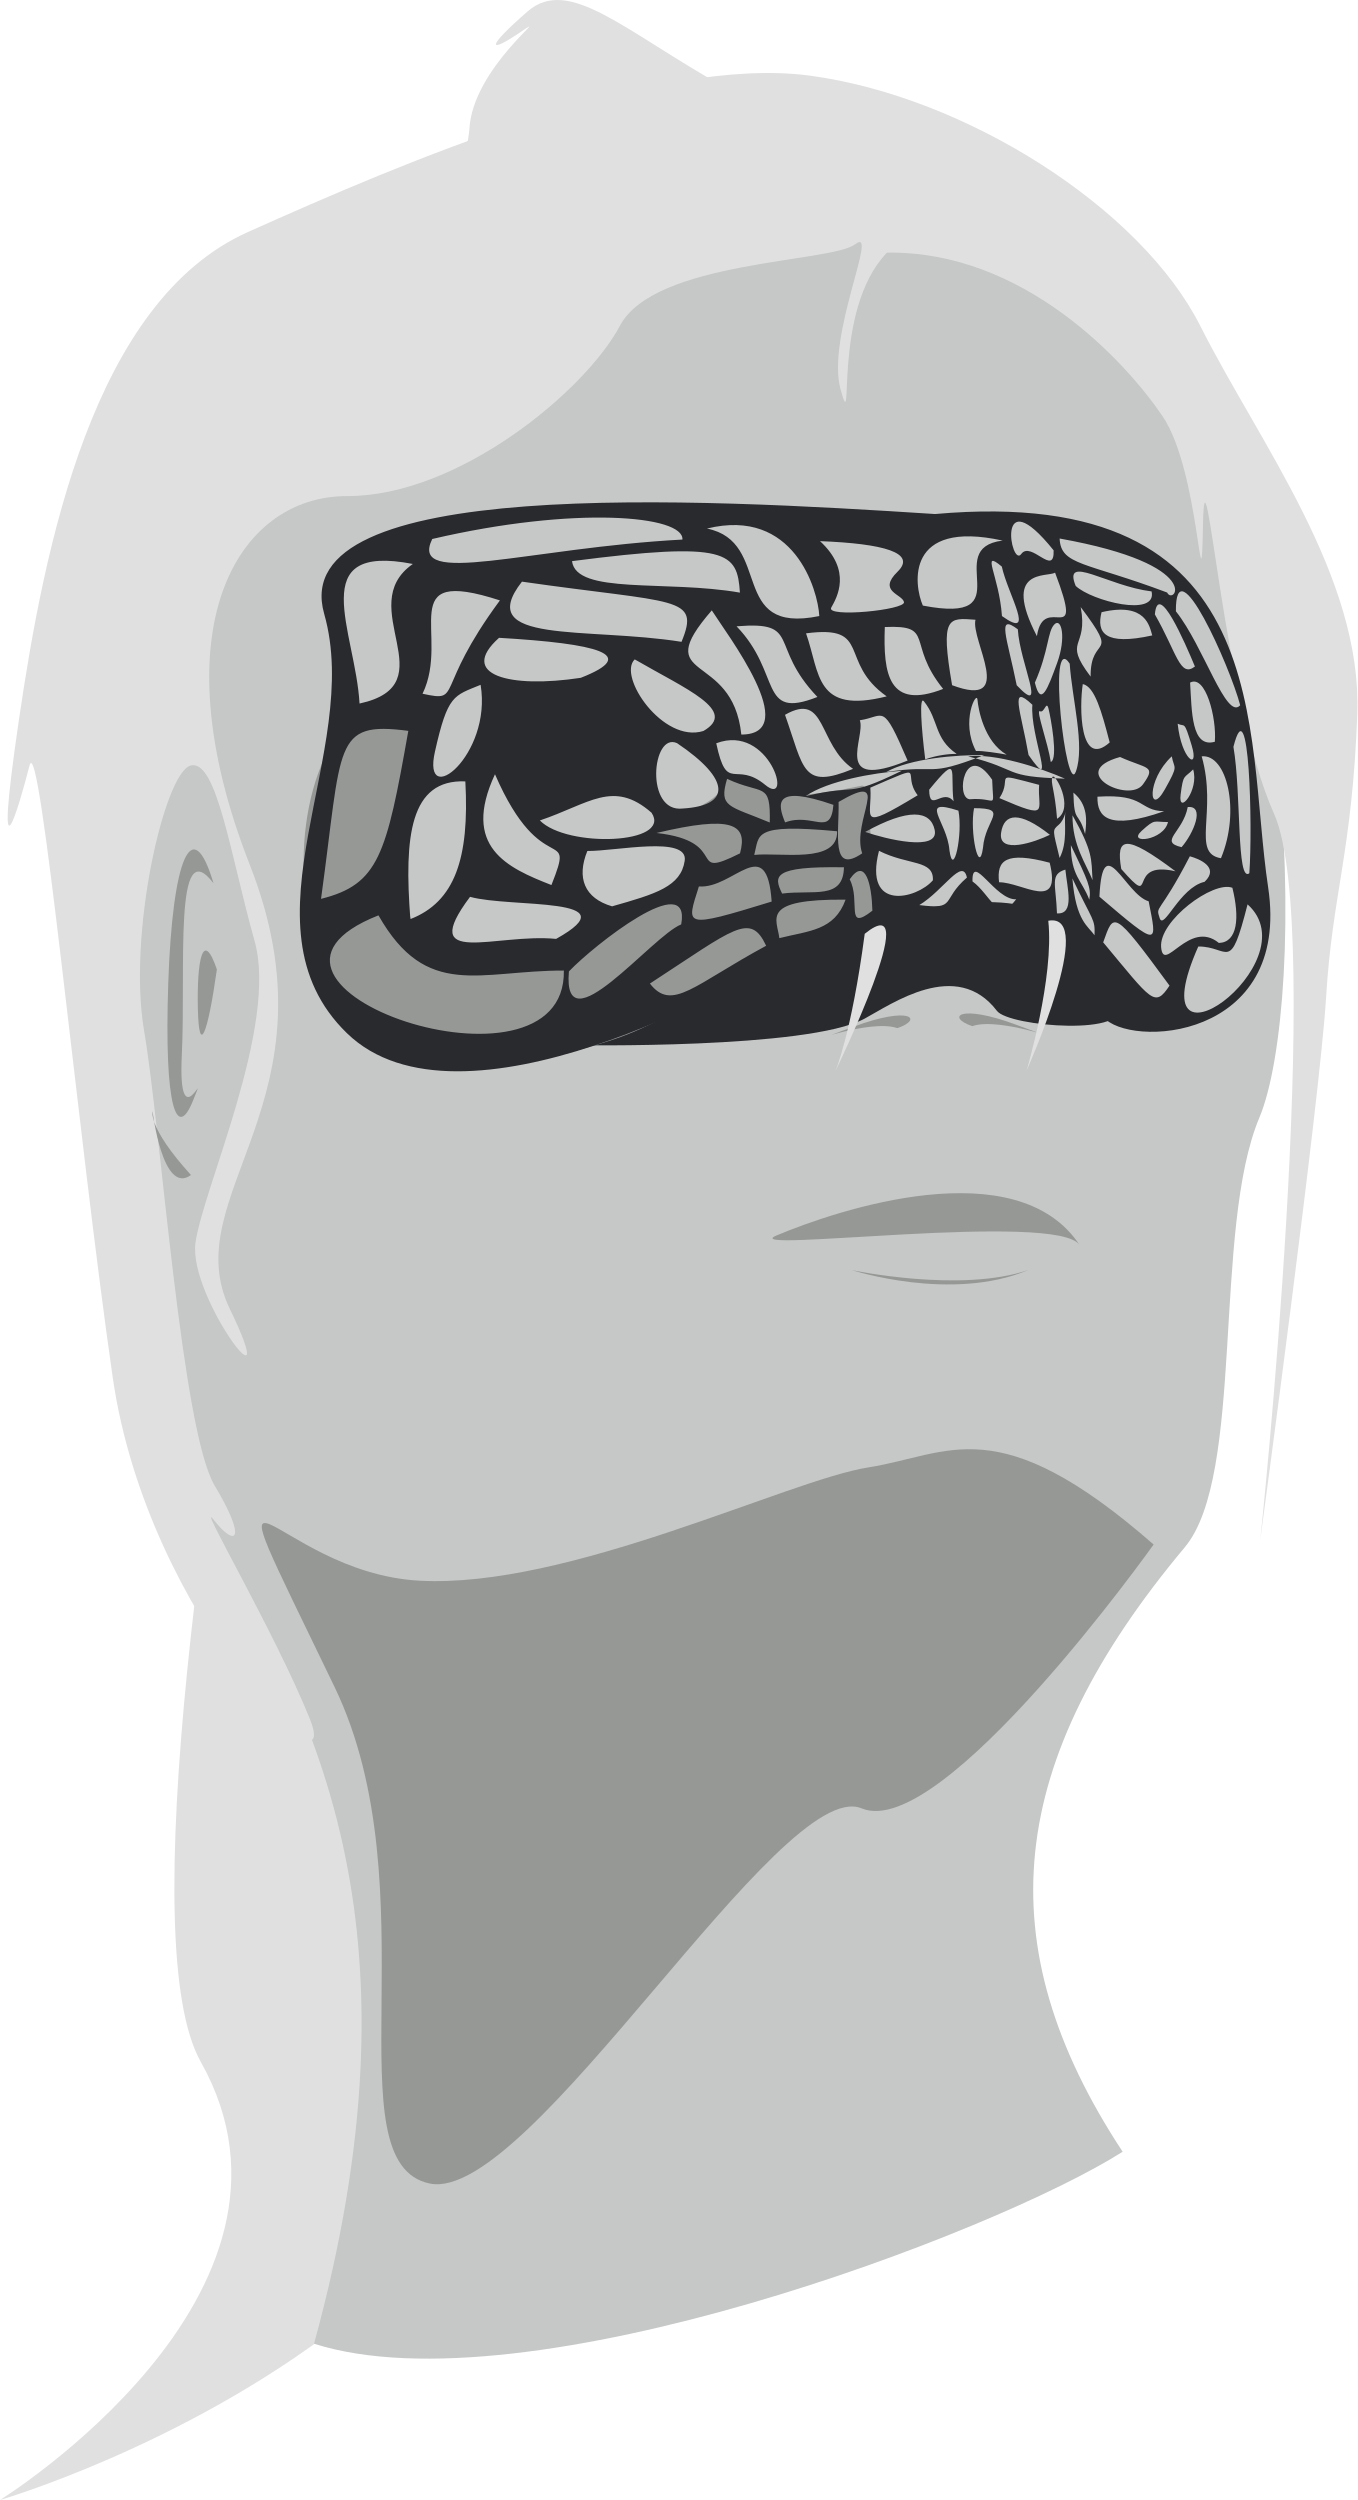
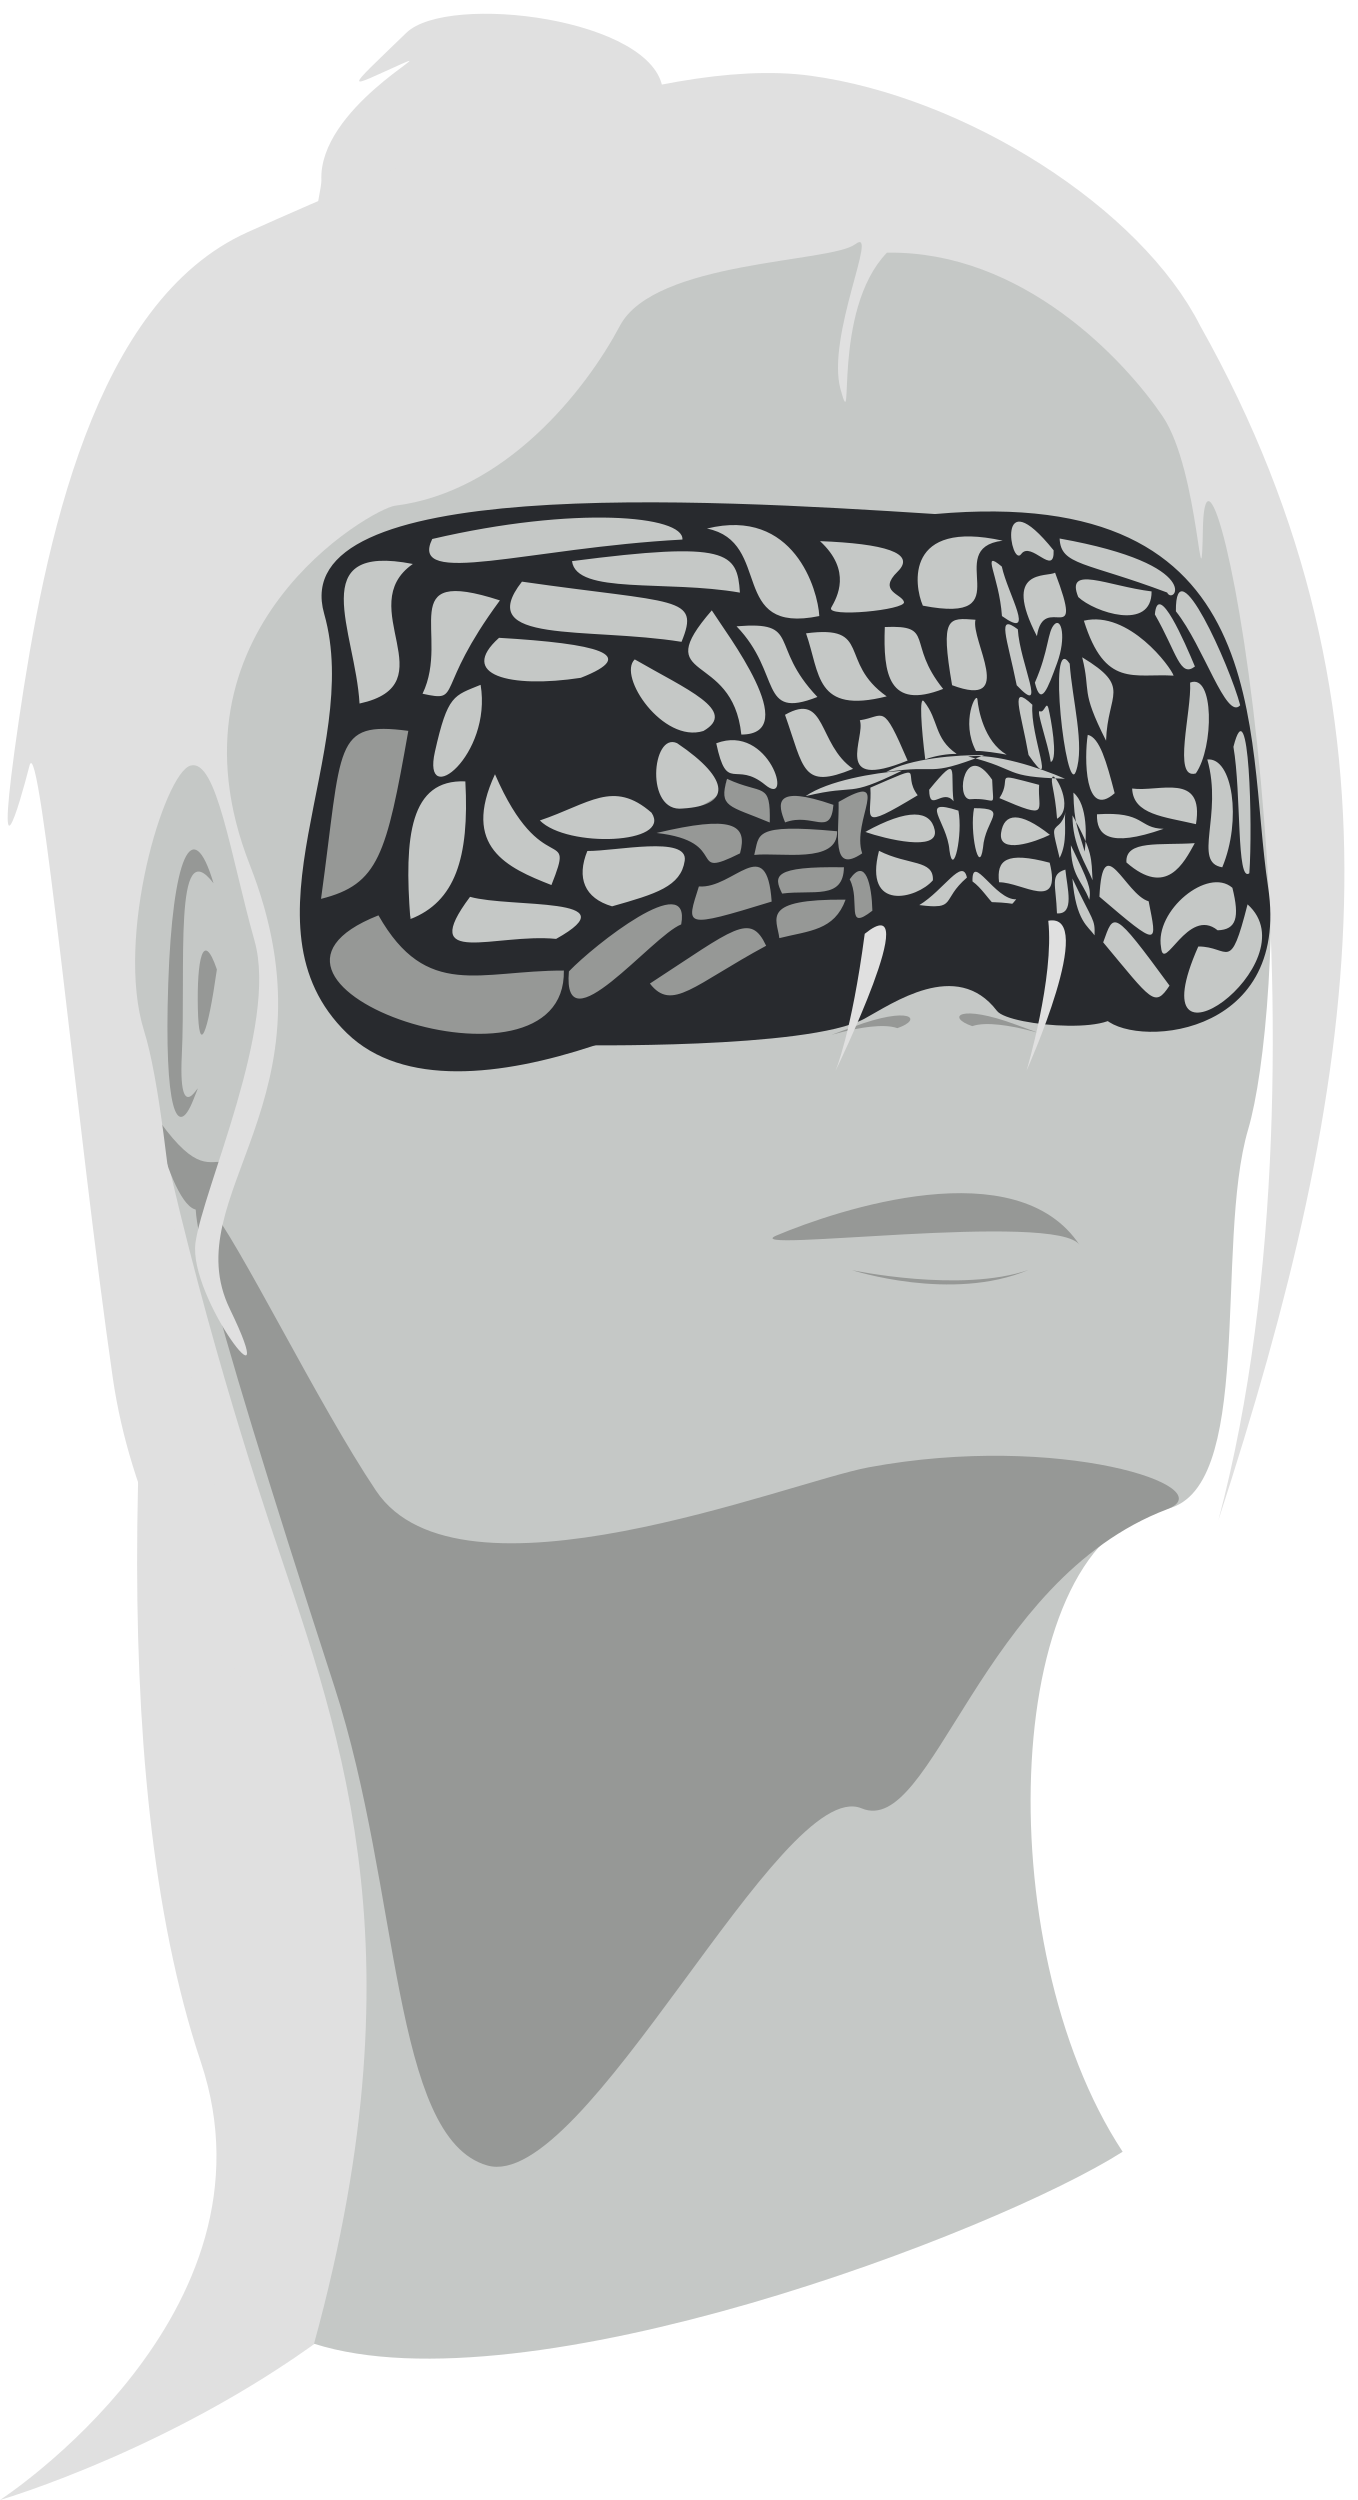
<svg xmlns="http://www.w3.org/2000/svg" width="117.624mm" height="216.618mm" viewBox="0 0 117.624 216.618" version="1.1" id="svg37323">
  <defs id="defs37317" />
  <g id="layer1" transform="translate(-40.86546,-39.71237)">
-     <path style="fill:#e0e0e0;fill-opacity:1;stroke:none;stroke-width:0.265px;stroke-linecap:butt;stroke-linejoin:miter;stroke-opacity:1" d="m 103.653,47.264 c -8.693,-4.852 -13.486,-9.679 -17.069,-6.564 -3.583,3.115 -3.538,3.784 -0.575,1.763 2.963,-2.021 -4.218,3.089 -4.475,8.469 -0.257,5.38 -34.592,147.298 -23.268,167.441 11.324,20.143 -17.402,37.957 -17.402,37.957 0,0 62.985,-18.341 46.505,-66.184 C 70.891,142.304 103.653,47.264 103.653,47.264 Z" id="path39858" />
-     <path style="fill:#c5c8c6;fill-opacity:1;stroke:none;stroke-width:0.265px;stroke-linecap:butt;stroke-linejoin:miter;stroke-opacity:1" d="m 68.076,242.79 c 9.655,-35.173 0.594,-54.343 -9.278,-70.144 C 50.003,158.569 42.966,103.129 54.046,81.101 65.126,59.073 118.366,41.954 136.335,63.633 c 17.97,21.679 17.711,63.271 13.65,72.924 -4.06,9.653 -1.234,30.973 -6.459,37.219 -15.546,18.585 -17.23,34.374 -5.387,52.378 -11.007,7.008 -51.69,22.484 -70.064,16.636 z" id="path37886" />
-     <path style="fill:#969896;fill-opacity:1;stroke:none;stroke-width:0.265px;stroke-linecap:butt;stroke-linejoin:miter;stroke-opacity:1" d="m 140.823,173.54 c -13.564,-11.86 -17.674,-7.789 -24.693,-6.686 -7.019,1.103 -26.028,10.537 -38.943,9.82 -12.916,-0.717 -19.205,-15.39 -7.341,9.193 8.486,17.584 -0.367,41.298 8.272,43.045 8.639,1.747 30.432,-35.414 37.408,-32.509 6.976,2.905 25.298,-22.863 25.298,-22.863 z" id="path37888" />
+     <path style="fill:#e0e0e0;fill-opacity:1;stroke:none;stroke-width:0.265px;stroke-linecap:butt;stroke-linejoin:miter;stroke-opacity:1" d="m 98.301,47.534 c -0.617,-6.234 -18.619,-8.473 -22.225,-4.981 -5.507,5.334 -5.276,4.865 -0.363,2.677 3.277,-1.459 -7.276,3.898 -7,10.117 0.146,3.282 -27.41,112.281 -10.447,163.026 7.326,21.916 -17.402,37.957 -17.402,37.957 0,0 62.985,-18.341 46.505,-66.184 C 70.891,142.304 98.301,47.534 98.301,47.534 Z" id="path39858" />
+     <path style="fill:#c5c8c6;fill-opacity:1;stroke:none;stroke-width:0.265px;stroke-linecap:butt;stroke-linejoin:miter;stroke-opacity:1" d="M 68.076,242.79 C 77.731,207.617 69.881,188.751 64.142,171.442 58.966,155.83 42.966,103.129 54.046,81.101 65.126,59.073 118.366,41.954 136.335,63.633 c 17.97,21.679 15.571,64.14 12.682,73.928 -2.964,10.044 0.712,31.702 -7.336,32.946 -13.898,2.148 -15.386,37.643 -3.542,55.647 -11.007,7.008 -51.69,22.484 -70.064,16.636 z" id="path37886" />
+     <path style="fill:#969896;fill-opacity:1;stroke:none;stroke-width:0.265px;stroke-linecap:butt;stroke-linejoin:miter;stroke-opacity:1" d="m 60.127,140.379 c -1.345,-0.037 -2.546,0.812 -6.043,-4.38 0.219,1.639 3.723,15.217 6.043,4.38 z" id="path37904" />
+     <path style="fill:#969896;fill-opacity:1;stroke:none;stroke-width:0.265px;stroke-linecap:butt;stroke-linejoin:miter;stroke-opacity:1" d="m 141.987,170.489 c 5.036,-1.917 -9.328,-6.708 -25.857,-3.636 -6.986,1.299 -35.467,12.772 -42.678,2.033 -10.078,-15.009 -27.519,-56.69 -3.607,16.98 5.721,17.624 4.943,39.084 13.231,41.475 8.469,2.443 25.473,-33.844 32.449,-30.939 6.137,2.556 10.267,-19.749 26.462,-25.913 z" id="path37888" />
    <path style="fill:#969896;fill-opacity:1;stroke:none;stroke-width:0.265px;stroke-linecap:butt;stroke-linejoin:miter;stroke-opacity:1" d="m 134.429,147.619 c -5.435,-8.284 -21.001,-3.079 -26.271,-0.86 -3.819,1.609 24.483,-2.139 26.271,0.86 z" id="path37894" />
    <path style="fill:#969896;fill-opacity:1;stroke:none;stroke-width:0.194px;stroke-linecap:butt;stroke-linejoin:miter;stroke-opacity:1" d="m 129.995,149.743 c -5.864,2.036 -15.302,0.024 -15.302,0.024 0,0 8.639,2.806 15.302,-0.024 z" id="path37896" />
-     <path style="fill:#e0e0e0;fill-opacity:1;stroke:none;stroke-width:0.265px;stroke-linecap:butt;stroke-linejoin:miter;stroke-opacity:1" d="m 117.717,61.605 c -4.86,5.038 -2.743,16.457 -4.017,11.86 -1.274,-4.597 3.391,-14.213 1.274,-12.595 -2.117,1.618 -17.386,1.397 -20.389,7.061 -3.002,5.663 -14.017,14.783 -23.628,14.765 -9.611,-0.018 -16.436,11.584 -8.445,31.957 7.991,20.373 -6.523,28.592 -1.728,38.485 4.795,9.892 -3.628,-1.03 -2.981,-5.737 0.648,-4.707 7.192,-18.81 5.119,-26.165 -2.073,-7.355 -3.283,-15.832 -5.551,-15.188 -2.268,0.644 -5.464,14.618 -4.017,23.003 1.447,8.385 3.24,34.587 6.112,39.386 2.873,4.799 1.793,5.351 -0.022,3.034 -1.814,-2.317 5.27,9.709 8.272,17.192 3.002,7.484 -14.039,-8.477 -17.084,-29.604 -3.045,-21.127 -6.328,-56.449 -7.214,-52.993 -0.886,3.457 -3.175,11.455 -0.929,-3.88 2.246,-15.335 6.479,-36.37 19.849,-42.365 13.369,-5.994 35.248,-15.372 48.725,-13.552 13.477,1.82 28.639,11.455 33.801,21.679 5.162,10.223 14.06,21.716 13.607,33.686 -0.454,11.97 -2.16,15.519 -2.7,24.455 -0.54,8.936 -5.702,46.998 -5.702,46.998 0,0 5.616,-52.992 1.188,-62.867 -4.428,-9.874 -5.983,-33.851 -6.155,-25.044 -0.173,8.808 -0.259,-4.615 -3.499,-9.396 -3.24,-4.781 -12.073,-14.361 -23.888,-14.177 z" id="path37898" />
+     <path style="fill:#e0e0e0;fill-opacity:1;stroke:none;stroke-width:0.265px;stroke-linecap:butt;stroke-linejoin:miter;stroke-opacity:1" d="m 117.717,61.605 c -4.86,5.038 -2.743,16.457 -4.017,11.86 -1.274,-4.597 3.391,-14.213 1.274,-12.595 -2.117,1.618 -17.386,1.397 -20.389,7.061 -3.002,5.663 -9.964,14.412 -19.501,15.602 -1.916,0.239 -20.564,10.747 -12.572,31.121 7.991,20.373 -6.523,28.592 -1.728,38.485 4.795,9.892 -3.628,-1.03 -2.981,-5.737 0.648,-4.707 7.192,-18.81 5.119,-26.165 -2.073,-7.355 -3.283,-15.832 -5.551,-15.188 -2.268,0.644 -6.566,14.885 -4.017,23.003 2.556,8.14 3.599,34.507 6.112,39.386 2.562,4.972 1.793,5.351 -0.022,3.034 -1.814,-2.317 5.27,9.709 8.272,17.192 3.002,7.484 -14.039,-8.477 -17.084,-29.604 -3.045,-21.127 -6.328,-56.449 -7.214,-52.993 -0.886,3.457 -3.175,11.455 -0.929,-3.88 2.246,-15.335 6.479,-36.37 19.849,-42.365 13.369,-5.994 35.248,-15.372 48.725,-13.552 13.477,1.82 28.639,11.455 33.801,21.679 18.854,33.512 13.837,65.804 1.569,103.492 11.104,-41.718 -0.817,-99.97 -1.331,-86.263 -0.173,8.808 -0.259,-4.615 -3.499,-9.396 -3.24,-4.781 -12.073,-14.361 -23.888,-14.177 z" id="path37898" />
    <path style="fill:#969896;fill-opacity:1;stroke:none;stroke-width:0.265px;stroke-linecap:butt;stroke-linejoin:miter;stroke-opacity:1" d="m 59.368,116.248 c -1.848,-6.202 -3.558,-2.223 -3.925,8.698 -0.367,10.922 0.764,13.587 2.153,10.115 1.39,-3.472 -1.344,3.589 -0.977,-3.927 0.367,-7.515 -0.733,-19.464 2.749,-14.887 z" id="path37900" />
    <path style="fill:#969896;fill-opacity:1;stroke:none;stroke-width:0.265px;stroke-linecap:butt;stroke-linejoin:miter;stroke-opacity:1" d="m 59.658,123.711 c -1.222,-3.576 -1.741,-0.767 -1.649,3.393 0.092,4.161 0.84,2.314 1.649,-3.393 z" id="path37902" />
-     <path style="fill:#969896;fill-opacity:1;stroke:none;stroke-width:0.265px;stroke-linecap:butt;stroke-linejoin:miter;stroke-opacity:1" d="m 57.413,141.524 c -3.772,-4.148 -3.329,-5.526 -3.329,-5.526 0,0 0.871,7.333 3.329,5.526 z" id="path37904" />
    <path style="fill:#282a2e;fill-opacity:1;stroke:none;stroke-width:0.265px;stroke-linecap:butt;stroke-linejoin:miter;stroke-opacity:1" d="m 90.599,130.275 c 10.595,-4.065 19.796,-11.324 25.541,-11.37 5.745,-0.046 12.887,-3.152 17.66,1.684 4.773,4.836 2.45,3.426 3.88,6.165 1.446,2.77 -9.371,1.939 -10.43,0.55 -3.5,-4.593 -9.122,-0.592 -11.483,0.678 -4.927,2.652 -25.168,2.292 -25.168,2.292 z" id="path38342" />
-     <path style="fill:#969896;fill-opacity:1;stroke:none;stroke-width:0.265px;stroke-linecap:butt;stroke-linejoin:miter;stroke-opacity:1" d="m 117.315,119.054 c -1.444,-5.296 -0.788,-11.481 -1.799,-11.262 -4.603,0.997 -6.631,0.897 -7.62,0.47 -7.594,-3.281 -0.571,-0.284 -8.603,2.175 -6.383,1.955 4.811,2.006 0.596,5.546 -2.803,2.354 -7.842,5.336 -8.989,5.629 -26.87,6.857 -7.777,-19.342 -16.726,-20.429 -9.6,-1.167 -14.32,39.992 19.903,28.58 6.722,-2.241 12.821,-8.244 23.237,-10.709 z" id="path39856" />
+     <path style="fill:#969896;fill-opacity:1;stroke:none;stroke-width:0.265px;stroke-linecap:butt;stroke-linejoin:miter;stroke-opacity:1" d="m 117.315,119.054 c -2.488,-4.994 -0.748,-10.774 -1.279,-10.776 -3.195,-0.01 -5.196,0.963 -8.14,-0.017 -7.674,-2.555 -0.406,-0.423 -8.603,2.175 -6.364,2.017 4.811,2.006 0.596,5.546 -2.803,2.354 -7.842,5.336 -8.989,5.629 -26.87,6.857 -7.742,-19.677 -16.726,-20.429 -7.444,-0.624 -14.83,40.962 19.865,27.957 6.635,-2.487 12.858,-7.621 23.275,-10.086 z" id="path39856" />
    <g id="g1635" transform="matrix(5.952382,-2.926357,-0.9409283,-7.798899,-236.8646,1179.591)" style="display:inline">
      <g id="g38340" transform="translate(0.00877887,-0.05693147)" style="fill:#b4b7b4;fill-opacity:1;fill-rule:evenodd">
-         <path id="path38214-9" style="display:inline;fill:#282a2e;fill-opacity:1;fill-rule:evenodd;stroke:none;stroke-width:0.205px;stroke-linecap:butt;stroke-linejoin:miter;stroke-opacity:1" d="m 80.138,106.129 c 0.044,-0.497 0.08,-0.557 -0.669,0.302 0.159,0.706 0.358,-0.111 0.669,-0.302 z m 1.173,-0.29 c 0.052,-0.351 -0.018,-0.599 -0.277,-0.509 -0.368,0.408 -0.811,-0.043 -0.801,0.251 0.009,0.291 0.828,0.434 1.078,0.258 z m -1.026,-0.702 c -0.655,1.11 -0.643,1.052 -0.84,0.796 0.574,-0.866 0.597,-0.955 0.84,-0.796 z m 0.272,1.168 c -0.637,0.665 -0.764,0.665 -0.742,0.304 0.439,-0.635 0.061,0.084 0.742,-0.304 z m -1.181,0.858 c -0.053,0.287 -0.136,0.155 -0.092,0.494 0.182,-0.202 0.138,-0.367 0.092,-0.494 z m 0.026,-0.523 c -0.06,0.202 -0.221,0.469 -0.168,0.784 0.222,-0.492 0.186,-0.551 0.168,-0.784 z m -0.064,-0.588 c -0.069,0.124 -0.234,0.243 -0.21,0.71 0.212,-0.565 0.246,-0.537 0.21,-0.71 z m -0.013,0.4 c -0.07,0.245 -0.213,0.342 -0.163,0.667 0.179,-0.468 0.211,-0.553 0.163,-0.667 z m -0.595,4.213 c -0.87,0.242 0.151,-0.996 -1.205,-0.27 -0.09,0.266 -0.099,0.997 1.205,0.27 z m -0.833,-2.085 c 0.717,-0.42 0.418,-0.383 1.294,-0.733 -0.331,0.248 -0.919,0.629 -1.294,0.733 z m -1.15,0.258 c 0.768,-0.197 0.514,-0.261 1.374,-0.328 -0.381,0.148 -1.029,0.348 -1.374,0.328 z m -1.149,0.163 c 0.763,-0.143 0.525,-0.228 1.363,-0.23 -0.384,0.122 -1.031,0.277 -1.363,0.23 z m -0.325,-0.17 c 0.399,-0.035 0.601,-0.396 0.693,-0.065 -0.802,0.535 -0.764,0.293 -0.693,0.065 z m -0.478,-0.182 c 0.362,-0.104 1.135,-0.53 1.178,-0.179 -1.158,0.523 -1.07,0.365 -1.178,0.179 z m 0.207,-1.002 c 0.425,-0.076 0.768,-0.205 0.974,0.062 -1.176,0.45 -0.974,0.153 -0.974,-0.062 z m 0.112,0.453 c 0.43,-0.117 0.831,-0.386 0.893,-0.043 -0.984,0.382 -0.981,0.271 -0.893,0.043 z m 6.378,-2.513 c -0.361,-0.644 -0.318,-0.347 -0.747,-0.188 -1.117,-1.183 1.544,-0.758 0.747,0.188 z m -2.095,4.471 c 0.285,-0.995 -0.186,-0.131 -0.355,-0.572 -0.374,0.9 0.236,0.564 0.355,0.572 z m -0.506,-2.722 c -0.376,0.406 -0.594,0.465 -0.667,0.273 -0.083,-0.217 0.46,-0.274 0.667,-0.273 z m -1.217,0.725 c 0.025,-0.268 -0.183,-0.694 -0.189,-0.37 0.018,0.317 -0.352,0.719 0.189,0.37 z m 0.515,0.15 c -0.038,-0.339 0.049,-0.21 -0.341,-0.089 -0.202,0.09 0.035,0.646 0.341,0.089 z m 0.243,0.187 c -0.051,0.027 -0.132,0.069 -0.213,0.108 -0.08,0.039 -0.16,0.075 -0.205,0.09 -0.166,0.388 0.112,0.635 0.106,0.53 -0.005,-0.097 0.018,-0.472 0.311,-0.728 z m -0.207,1.577 c -0.103,-0.187 0.418,-1.153 -0.43,-0.566 -0.049,0.789 0.06,0.727 0.43,0.566 z m -0.918,-1.544 c -0.037,-0.25 0.19,-0.049 0.316,-0.247 -0.002,0.327 0.172,0.484 -0.316,0.247 z m -0.004,0.339 c 0.153,-0.015 0.322,-0.059 0.441,-0.105 -0.289,0.285 -0.185,0.443 -0.363,0.721 -0.056,0.087 -0.08,-0.263 -0.078,-0.616 z m -0.336,1.596 c -0.103,-0.488 -0.083,-0.892 0.699,-0.95 -0.434,0.674 0.005,0.711 -0.699,0.95 z m -0.748,1.235 c 0.873,-0.355 1.311,-0.622 1.016,-0.72 -0.313,-0.103 0.026,-0.258 0.037,-0.352 0.012,-0.093 -1.105,0.239 -1.009,0.317 0.095,0.077 0.35,0.277 -0.044,0.755 z m 3.195,-1.301 c -0.032,-0.291 -0.294,0.221 -0.452,0.128 -0.165,-0.097 -0.234,0.941 0.452,-0.128 z m -0.739,0.097 c 0.037,-0.323 0.358,-0.96 -0.08,-0.52 0.028,0.44 -0.187,0.82 0.08,0.52 z m 0.116,-0.741 c -0.029,-0.366 0.266,-1.087 -0.108,-0.581 -0.054,0.558 -0.161,0.863 0.108,0.581 z m 0.075,-0.866 c -0.087,-0.309 0.196,-1.099 -0.136,-0.507 -0.033,0.506 -0.15,0.86 0.136,0.507 z m -0.545,-1.957 c -0.29,0.098 -0.531,0.728 -0.571,0.413 0.226,-0.229 0.275,-0.576 0.571,-0.413 z m 2.583,2.439 c 0.066,-0.18 0.603,0.079 -1.388,1.121 -0.029,-0.29 0.318,-0.378 1.388,-1.121 z m -0.212,0.092 c 0.037,-0.306 -0.839,0.208 -1.034,0.449 -0.127,0.411 0.441,-0.168 1.034,-0.449 z m -1.85,-2.32 c -0.584,0.348 -0.728,0.301 -0.728,0.056 0.321,-0.12 0.814,-0.642 0.728,-0.056 z m 0.605,1.985 c -0.026,-0.383 0.075,-0.943 -0.094,-1.164 -0.176,-0.229 -0.162,1.644 0.094,1.164 z m 1.331,-2.64 c 0.119,-0.071 0.397,-0.27 0.161,-0.344 -0.354,0.069 -0.643,-0.306 -0.678,-0.148 -0.036,0.16 -0.008,0.023 0.518,0.492 z m 0.329,0.987 c 0.125,-0.666 -0.308,-0.962 0.096,-1.168 0.349,0.394 0.255,1.065 -0.096,1.168 z m 0.452,-0.064 c 0.033,-0.535 -0.186,-1.446 0.009,-1.408 0.124,0.471 0.313,1.983 -0.009,1.408 z m -0.728,-0.396 c -0.106,-0.241 -0.463,-0.211 -0.151,-0.389 0.189,0.083 0.396,0.317 0.151,0.389 z m 0.162,2.114 c 0.325,-0.511 0.51,-1.41 0.728,-1.317 -0.077,0.465 -0.625,2.029 -0.728,1.317 z m 0.077,-0.821 c -0.023,-0.308 -0.094,-0.696 0.242,-0.748 0.066,0.24 -0.016,0.756 -0.242,0.748 z m -0.371,0.897 c 0.239,-0.518 0.239,-0.797 0.464,-0.753 -0.097,0.301 -0.365,1.099 -0.464,0.753 z m -1.007,0.459 c 0.465,-0.768 0.086,-0.326 0.021,-0.78 -0.332,0.546 0.018,0.295 -0.021,0.78 z m 0.936,-0.666 c -0.022,0.102 -0.024,0.384 -0.658,0.505 -0.105,-0.188 -0.016,-0.369 0.658,-0.505 z m -0.128,-1.905 c -0.353,0.138 -0.219,0.279 -0.892,0.496 -0.042,-0.211 0.093,-0.414 0.892,-0.496 z m -0.516,0.796 c 0.354,-0.269 0.49,-0.276 0.27,-0.405 -0.224,-0.133 -1.042,0.527 -0.27,0.405 z m 0.847,0.052 c 0.096,-0.077 0.092,0.014 0.157,-0.302 0.064,-0.311 -0.166,-0.095 -0.157,0.302 z M 80.535,106.861 c -0.197,0.071 -0.164,0.105 -0.379,0.042 -0.226,-0.066 0.293,-0.217 0.379,-0.042 z m 0.433,0.422 c -0.14,-0.05 -0.142,0.008 -0.214,-0.2 -0.073,-0.212 0.266,-0.048 0.214,0.2 z m -1.375,1.464 c 0.16,-0.089 0.213,-0.381 0.273,-0.751 -0.46,-0.126 -0.359,0.533 -0.273,0.751 z m 1.103,-1.217 c 0.01,-0.153 0.09,-0.117 -0.154,-0.314 -0.26,-0.209 -0.241,0.195 0.154,0.314 z m -4.822,3.176 c 0.128,-0.493 -0.015,-0.896 1.004,-1.077 -0.617,0.617 -0.073,0.825 -1.004,1.077 z m 0.595,-1.189 c 0.058,-0.21 -0.513,-0.6 0.59,-0.669 -0.253,0.756 -0.237,0.578 -0.59,0.669 z m 0.033,-0.761 c -0.019,-0.324 -0.269,-0.396 0.638,-0.324 -0.2,0.327 0.228,0.286 -0.638,0.324 z m -1.816,3.56 c 0.89,-0.482 0.109,-1.223 1.399,-1.497 0.025,0.28 -0.167,1.273 -1.399,1.497 z m 0.245,-1.178 c 0.549,-0.731 0.141,-1.097 0.994,-1.158 -0.594,0.799 -0.083,0.876 -0.994,1.158 z m 0.519,-1.178 c 0.174,-0.669 0.108,-0.875 0.846,-0.918 -0.45,0.441 -0.232,0.952 -0.846,0.918 z m 0.592,-1.19 c -0.044,-0.339 -0.232,-0.724 0.239,-0.661 -0.1,0.402 0.575,0.714 -0.239,0.661 z m 0.938,-1.498 c 0.359,0.029 0.673,0.281 0.7,0.043 -0.4,-0.103 -0.185,-0.29 -0.7,-0.043 z m -0.622,1.046 c 0.631,0.028 0.933,-0.107 0.958,-0.337 0.029,-0.259 -0.692,0.159 -0.958,0.337 z m -0.292,-0.417 c 0.12,-0.285 -0.158,-0.53 0.26,-0.446 0.034,0.274 -0.005,0.604 -0.26,0.446 z m -5.172,5.722 c -0.412,-0.391 1.302,-0.587 3.437,-1.296 0.063,0.244 -1.419,0.909 -3.437,1.296 z m 1.884,-0.953 c 0.001,-0.376 1.264,-0.681 2.255,-1.196 0.03,0.438 -0.072,0.602 -2.255,1.196 z m 3.738,-4.621 c 0.38,-0.308 0.74,-0.373 0.692,-0.587 -0.25,-0.113 -1.011,0.024 -0.692,0.587 z m -2.058,1.967 c 0.064,-0.59 0.23,-0.272 0.604,-0.689 0.353,-0.394 0.163,0.626 -0.604,0.689 z m 0.09,-0.429 c -0.166,-0.259 -0.02,-0.287 0.514,-0.678 0.081,0.432 -0.048,0.317 -0.514,0.678 z m -0.566,-0.983 c -0.237,-0.354 -0.306,-0.36 0.975,-0.534 0.05,0.761 -0.504,0.327 -0.975,0.534 z m -1.474,0.947 c -0.195,-0.225 -0.119,-0.48 0.248,-0.708 0.624,-0.096 0.979,-0.147 1.074,0.104 0.094,0.248 -0.934,0.455 -1.322,0.604 z m 0.64,-1.713 c 1.251,0.141 1.498,0.236 1.66,-0.203 -1.058,-0.036 -1.404,-0.21 -1.66,0.203 z m 0.528,0.459 c -0.419,0.03 -1.844,-0.697 -1.621,0.086 0.388,0.146 1.857,0.451 1.621,-0.086 z m -4.145,1.656 c 0.522,-1.14 1.298,-1.098 2.456,-1.535 -0.194,-1.477 -5.01,1.714 -2.456,1.535 z m 0.716,1.781 c -0.509,-1.194 -0.662,-1.457 -1.478,-1.312 0.552,1.516 0.454,1.806 1.478,1.312 z m 0.573,-2.059 c 0.54,-0.329 2.238,-0.832 1.113,-0.885 -0.82,0.374 -1.966,0.411 -1.113,0.885 z m -0.234,3.786 c -0.903,-0.131 0.29,-1.445 -0.964,-1.189 0.064,0.781 -0.498,1.974 0.964,1.189 z m 0.361,-2.551 c -0.07,-0.831 -0.345,-1.209 -0.984,-1.161 0.05,0.902 0.228,1.47 0.984,1.161 z m 0.775,1.72 c -1.07,-0.606 -0.674,-0.882 -1.218,-0.58 0.487,0.467 -0.201,1.5 1.218,0.58 z m 2.895,-1.197 c -0.996,-0.442 0.22,-0.517 0.2,-1.455 0.858,-0.32 -0.04,1.14 -0.2,1.455 z m -2.561,1.28 c -0.783,-0.408 0.819,-0.808 2.093,-1.454 0.339,0.387 -0.004,0.423 -2.093,1.454 z m 1.433,-3.33 c 1.066,-0.201 1.273,-0.376 1.113,-0.644 -0.799,-0.005 -0.091,0.166 -1.113,0.644 z m 0.431,0.836 c -0.327,0.252 -0.562,-0.567 -0.029,-0.715 0.663,-0.217 0.716,0.05 0.029,0.715 z m -2.603,1.625 c -0.388,0.022 -0.467,0.069 -0.739,-0.466 -0.281,-0.552 0.782,-0.335 0.739,0.466 z m 0.589,-1.728 c 0.706,-0.08 1.077,0.054 1.548,-0.495 0.234,-0.439 -1.22,0.064 -1.548,0.495 z m -0.54,0.716 c 0.469,-1.386 1.035,-0.927 0.592,-1.453 -0.579,0.409 -1.177,0.865 -0.592,1.453 z m 2.111,0.484 c -0.269,-0.083 0.248,-1.029 0.825,-1.105 0.516,0.031 -0.17,0.529 -0.825,1.105 z m -1.829,0.926 c -0.633,-0.176 0.065,-0.589 1.057,-0.841 0.86,-0.063 0.288,0.272 -1.057,0.841 z m 6.245,-4.236 c -0.102,-0.22 -0.045,-0.746 0.057,-0.462 0.079,0.294 0.437,0.276 -0.057,0.462 z m 1.123,-0.539 c 0.018,0.311 -0.034,0.419 0.006,0.461 0.04,0.042 0.257,-0.44 -0.006,-0.461 z m 0.008,0.628 c -0.007,0.21 -0.123,0.635 -0.065,0.588 0.058,-0.047 0.106,0.086 0.122,-0.016 0.016,-0.102 0.053,-0.584 -0.057,-0.572 z m -0.088,0.913 c 0.249,0.266 0.256,0.471 0.365,0.511 0.109,0.041 0.145,-0.199 -0.026,-0.419 -0.172,-0.221 -0.296,-0.383 -0.338,-0.092 z m 0.05,-1.965 c -0.046,0.331 -0.06,0.326 0.045,0.353 0.105,0.028 0.129,0.152 0.103,0.073 -0.026,-0.079 -0.011,-0.308 -0.148,-0.426 z m -0.128,-0.568 c 0.035,0.307 -0.038,0.448 0.188,0.416 -0.006,-0.204 0.058,-0.522 -0.188,-0.416 z m -0.032,1.44 c -0.068,-0.258 0.104,-0.435 -0.568,0.066 0.235,0.152 -0.101,0.331 0.568,-0.066 z m -0.981,3.377 c -3.246,1.39 -8.872,3.753 -8.56,2.103 0.312,-1.65 -1.744,-2.792 -0.383,-4.515 1.361,-1.724 5.514,-1.547 6.285,-1.418 0.175,0.065 3.208,-0.566 3.521,-1.019 0.534,-0.773 0.495,-1.105 0.612,-1.289 0.291,-0.461 2.548,-1.229 2.483,0.51 -0.065,1.739 0.811,4.178 -3.958,5.628 z" />
+         <path id="path38214-9" style="display:inline;fill:#282a2e;fill-opacity:1;fill-rule:evenodd;stroke:none;stroke-width:0.205px;stroke-linecap:butt;stroke-linejoin:miter;stroke-opacity:1" d="m 80.138,106.129 c 0.044,-0.497 0.08,-0.557 -0.669,0.302 0.159,0.706 0.358,-0.111 0.669,-0.302 z m 1.173,-0.29 c 0.052,-0.351 -0.014,-0.46 -0.273,-0.37 -0.368,0.408 -0.815,-0.182 -0.806,0.113 -0.029,0.419 0.776,0.606 1.078,0.258 z m -1.026,-0.702 c -0.655,1.11 -0.643,1.052 -0.84,0.796 0.574,-0.866 0.597,-0.955 0.84,-0.796 z m 0.583,1.364 c -0.477,0.153 -0.954,0.397 -0.971,0.15 0.494,-0.577 0.788,-0.301 0.971,-0.15 z m -1.527,0.479 c -0.053,0.287 -0.101,0.338 -0.057,0.677 0.182,-0.202 0.103,-0.549 0.057,-0.677 z m 0.061,-0.341 c -0.06,0.202 -0.221,0.469 -0.168,0.784 0.222,-0.492 0.186,-0.551 0.168,-0.784 z m -0.064,-0.588 c -0.069,0.124 -0.234,0.243 -0.21,0.71 0.212,-0.565 0.246,-0.537 0.21,-0.71 z m -0.013,0.4 c -0.07,0.245 -0.213,0.342 -0.163,0.667 0.179,-0.468 0.211,-0.553 0.163,-0.667 z m -0.595,4.213 c -0.87,0.242 0.151,-0.996 -1.205,-0.27 -0.09,0.266 -0.099,0.997 1.205,0.27 z m -0.833,-2.085 c 0.717,-0.42 0.418,-0.383 1.294,-0.733 -0.331,0.248 -0.919,0.629 -1.294,0.733 z M 76.747,108.838 c 0.768,-0.197 0.514,-0.261 1.374,-0.328 -0.381,0.148 -1.029,0.348 -1.374,0.328 z m -1.149,0.163 c 0.763,-0.143 0.525,-0.228 1.363,-0.23 -0.384,0.122 -1.031,0.277 -1.363,0.23 z m -0.325,-0.17 c 0.399,-0.035 0.601,-0.396 0.693,-0.065 -0.802,0.535 -0.764,0.293 -0.693,0.065 z m -0.478,-0.182 c 0.362,-0.104 1.135,-0.53 1.178,-0.179 -1.158,0.523 -1.07,0.365 -1.178,0.179 z m 0.207,-1.002 c 0.425,-0.076 0.768,-0.205 0.974,0.062 -1.176,0.45 -0.974,0.153 -0.974,-0.062 z m 0.112,0.453 c 0.43,-0.117 0.831,-0.386 0.893,-0.043 -0.984,0.382 -0.981,0.271 -0.893,0.043 z m 6.378,-2.513 c -0.361,-0.644 -0.318,-0.347 -0.747,-0.188 -1.117,-1.183 1.544,-0.758 0.747,0.188 z m -2.095,4.471 c 0.285,-0.995 -0.186,-0.131 -0.355,-0.572 -0.374,0.9 0.236,0.564 0.355,0.572 z m -0.506,-2.722 c -0.376,0.406 -0.594,0.465 -0.667,0.273 -0.083,-0.217 0.46,-0.274 0.667,-0.273 z m -1.217,0.725 c 0.025,-0.268 -0.183,-0.694 -0.189,-0.37 0.018,0.317 -0.352,0.719 0.189,0.37 z m 0.515,0.15 c -0.038,-0.339 0.049,-0.21 -0.341,-0.089 -0.202,0.09 0.035,0.646 0.341,0.089 z m 0.243,0.187 c -0.051,0.027 -0.132,0.069 -0.213,0.108 -0.08,0.039 -0.16,0.075 -0.205,0.09 -0.166,0.388 0.112,0.635 0.106,0.53 -0.005,-0.097 0.018,-0.472 0.311,-0.728 z m -0.207,1.577 c -0.103,-0.187 0.418,-1.153 -0.43,-0.566 -0.049,0.789 0.06,0.727 0.43,0.566 z m -0.918,-1.544 c -0.037,-0.25 0.19,-0.049 0.316,-0.247 -0.002,0.327 0.172,0.484 -0.316,0.247 z m -0.004,0.339 c 0.153,-0.015 0.322,-0.059 0.441,-0.105 -0.289,0.285 -0.185,0.443 -0.363,0.721 -0.056,0.087 -0.08,-0.263 -0.078,-0.616 z m -0.336,1.596 c -0.103,-0.488 -0.083,-0.892 0.699,-0.95 -0.434,0.674 0.005,0.711 -0.699,0.95 z m -0.748,1.235 c 0.873,-0.355 1.311,-0.622 1.016,-0.72 -0.313,-0.103 0.026,-0.258 0.037,-0.352 0.012,-0.093 -1.105,0.239 -1.009,0.317 0.095,0.077 0.35,0.277 -0.044,0.755 z m 3.195,-1.301 c -0.032,-0.291 -0.294,0.221 -0.452,0.128 -0.165,-0.097 -0.234,0.941 0.452,-0.128 z m -0.739,0.097 c 0.037,-0.323 0.358,-0.96 -0.08,-0.52 0.028,0.44 -0.187,0.82 0.08,0.52 z m 0.116,-0.741 c -0.029,-0.366 0.266,-1.087 -0.108,-0.581 -0.054,0.558 -0.161,0.863 0.108,0.581 z m 0.075,-0.866 c -0.087,-0.309 0.196,-1.099 -0.136,-0.507 -0.033,0.506 -0.15,0.86 0.136,0.507 z m -0.545,-1.957 c -0.29,0.098 -0.531,0.728 -0.571,0.413 0.226,-0.229 0.275,-0.576 0.571,-0.413 z m 2.583,2.439 c 0.066,-0.18 0.603,0.079 -1.388,1.121 -0.029,-0.29 0.318,-0.378 1.388,-1.121 z m -0.212,0.092 c -0.062,-0.423 -0.823,0.078 -1.017,0.319 -0.127,0.411 0.424,-0.037 1.017,-0.319 z m -1.85,-2.32 c -0.584,0.348 -0.728,0.301 -0.728,0.056 0.321,-0.12 0.814,-0.642 0.728,-0.056 z m 0.605,1.985 c -0.026,-0.383 0.075,-0.943 -0.094,-1.164 -0.176,-0.229 -0.162,1.644 0.094,1.164 z m 1.732,-1.715 c 0.125,-0.666 -0.378,-1.002 0.027,-1.208 0.349,0.394 0.324,1.104 -0.027,1.208 z m 0.38,-0.002 c 0.033,-0.535 -0.186,-1.446 0.009,-1.408 0.124,0.471 0.313,1.983 -0.009,1.408 z m -0.566,1.718 c 0.325,-0.511 0.51,-1.41 0.728,-1.317 -0.077,0.465 -0.625,2.029 -0.728,1.317 z m 0.077,-0.821 c -0.023,-0.308 -0.408,-0.931 -0.072,-0.982 0.294,0.182 0.42,0.959 0.072,0.982 z m -0.371,0.897 c 0.239,-0.518 0.239,-0.797 0.464,-0.753 -0.097,0.301 -0.365,1.099 -0.464,0.753 z m -1.07,-0.075 c 0.637,-0.576 0.289,-0.505 0.19,-0.998 -0.275,0.68 -0.125,0.573 -0.19,0.998 z m 1.226,-0.664 c -0.022,0.102 -0.507,0.918 -1.142,1.039 0.179,-0.818 0.601,-0.809 1.142,-1.039 z m -0.391,-1.555 c -0.353,0.138 -0.219,0.279 -0.892,0.496 -0.042,-0.211 0.093,-0.414 0.892,-0.496 z m 0.452,-0.118 c 0.206,0.508 -0.459,0.526 -0.818,0.703 -0.029,-0.28 0.39,-0.459 0.818,-0.703 z m -1.339,1.495 c 0.16,-0.089 0.213,-0.381 0.273,-0.751 -0.46,-0.126 -0.359,0.533 -0.273,0.751 z m -3.703,2.517 c 0.128,-0.493 -0.015,-0.896 1.004,-1.077 -0.617,0.617 -0.073,0.825 -1.004,1.077 z m 0.595,-1.189 c 0.058,-0.21 -0.513,-0.6 0.59,-0.669 -0.253,0.756 -0.237,0.578 -0.59,0.669 z m 0.033,-0.761 c -0.019,-0.324 -0.269,-0.396 0.638,-0.324 -0.2,0.327 0.228,0.286 -0.638,0.324 z m -1.816,3.56 c 0.89,-0.482 0.109,-1.223 1.399,-1.497 0.025,0.28 -0.167,1.273 -1.399,1.497 z m 0.245,-1.178 c 0.549,-0.731 0.141,-1.097 0.994,-1.158 -0.594,0.799 -0.083,0.876 -0.994,1.158 z m 0.519,-1.178 c 0.174,-0.669 0.108,-0.875 0.846,-0.918 -0.45,0.441 -0.232,0.952 -0.846,0.918 z m 0.592,-1.19 c -0.044,-0.339 -0.232,-0.724 0.239,-0.661 -0.1,0.402 0.575,0.714 -0.239,0.661 z m 0.938,-1.498 c 0.359,0.029 0.673,0.281 0.7,0.043 -0.4,-0.103 -0.185,-0.29 -0.7,-0.043 z m -0.622,1.046 c 0.631,0.028 0.933,-0.107 0.958,-0.337 0.029,-0.259 -0.692,0.159 -0.958,0.337 z m -0.292,-0.417 c 0.12,-0.285 -0.158,-0.53 0.26,-0.446 0.034,0.274 -0.005,0.604 -0.26,0.446 z m -5.172,5.722 c -0.412,-0.391 1.302,-0.587 3.437,-1.296 0.063,0.244 -1.419,0.909 -3.437,1.296 z m 1.884,-0.953 c 0.001,-0.376 1.264,-0.681 2.255,-1.196 0.03,0.438 -0.072,0.602 -2.255,1.196 z m 3.738,-4.621 c 0.38,-0.308 0.74,-0.373 0.692,-0.587 -0.25,-0.113 -1.011,0.024 -0.692,0.587 z m -2.058,1.967 c 0.064,-0.59 0.23,-0.272 0.604,-0.689 0.353,-0.394 0.163,0.626 -0.604,0.689 z m 0.09,-0.429 c -0.166,-0.259 -0.02,-0.287 0.514,-0.678 0.081,0.432 -0.048,0.317 -0.514,0.678 z m -0.566,-0.983 c -0.237,-0.354 -0.306,-0.36 0.975,-0.534 0.05,0.761 -0.504,0.327 -0.975,0.534 z m -1.474,0.947 c -0.195,-0.225 -0.119,-0.48 0.248,-0.708 0.624,-0.096 0.979,-0.147 1.074,0.104 0.094,0.248 -0.934,0.455 -1.322,0.604 z m 0.64,-1.713 c 1.251,0.141 1.498,0.236 1.66,-0.203 -1.058,-0.036 -1.404,-0.21 -1.66,0.203 z m 0.528,0.459 c -0.419,0.03 -1.844,-0.697 -1.621,0.086 0.388,0.146 1.857,0.451 1.621,-0.086 z m -4.145,1.656 c 0.522,-1.14 1.298,-1.098 2.456,-1.535 -0.194,-1.477 -5.01,1.714 -2.456,1.535 z m 0.716,1.781 c -0.509,-1.194 -0.662,-1.457 -1.478,-1.312 0.552,1.516 0.454,1.806 1.478,1.312 z m 0.573,-2.059 c 0.54,-0.329 2.238,-0.832 1.113,-0.885 -0.82,0.374 -1.966,0.411 -1.113,0.885 z m -0.234,3.786 c -0.903,-0.131 0.29,-1.445 -0.964,-1.189 0.064,0.781 -0.498,1.974 0.964,1.189 z m 0.361,-2.551 c -0.07,-0.831 -0.345,-1.209 -0.984,-1.161 0.05,0.902 0.228,1.47 0.984,1.161 z m 0.775,1.72 c -1.07,-0.606 -0.674,-0.882 -1.218,-0.58 0.487,0.467 -0.201,1.5 1.218,0.58 z m 2.895,-1.197 c -0.996,-0.442 0.22,-0.517 0.2,-1.455 0.858,-0.32 -0.04,1.14 -0.2,1.455 z m -2.561,1.28 c -0.783,-0.408 0.819,-0.808 2.093,-1.454 0.339,0.387 -0.004,0.423 -2.093,1.454 z m 1.433,-3.33 c 1.066,-0.201 1.273,-0.376 1.113,-0.644 -0.799,-0.005 -0.091,0.166 -1.113,0.644 z m 0.431,0.836 c -0.327,0.252 -0.562,-0.567 -0.029,-0.715 0.663,-0.217 0.716,0.05 0.029,0.715 z m -2.603,1.625 c -0.388,0.022 -0.467,0.069 -0.739,-0.466 -0.281,-0.552 0.782,-0.335 0.739,0.466 z m 0.589,-1.728 c 0.706,-0.08 1.077,0.054 1.548,-0.495 0.234,-0.439 -1.22,0.064 -1.548,0.495 z m -0.54,0.716 c 0.469,-1.386 1.035,-0.927 0.592,-1.453 -0.579,0.409 -1.177,0.865 -0.592,1.453 z m 2.111,0.484 c -0.269,-0.083 0.248,-1.029 0.825,-1.105 0.516,0.031 -0.17,0.529 -0.825,1.105 z m -1.829,0.926 c -0.633,-0.176 0.065,-0.589 1.057,-0.841 0.86,-0.063 0.288,0.272 -1.057,0.841 z m 6.245,-4.236 c -0.102,-0.22 -0.045,-0.746 0.057,-0.462 0.079,0.294 0.437,0.276 -0.057,0.462 z m 1.123,-0.539 c 0.018,0.311 -0.034,0.419 0.006,0.461 0.04,0.042 0.257,-0.44 -0.006,-0.461 z m 0.008,0.628 c -0.007,0.21 -0.123,0.635 -0.065,0.588 0.058,-0.047 0.106,0.086 0.122,-0.016 0.016,-0.102 0.053,-0.584 -0.057,-0.572 z m -0.088,0.913 c 0.249,0.266 0.256,0.471 0.365,0.511 0.109,0.041 0.145,-0.199 -0.026,-0.419 -0.172,-0.221 -0.296,-0.383 -0.338,-0.092 z m 0.05,-1.965 c -0.046,0.331 -0.06,0.326 0.045,0.353 0.105,0.028 0.129,0.152 0.103,0.073 -0.026,-0.079 -0.011,-0.308 -0.148,-0.426 z m -0.128,-0.568 c 0.035,0.307 -0.038,0.448 0.188,0.416 -0.006,-0.204 0.058,-0.522 -0.188,-0.416 z m -0.032,1.44 c -0.068,-0.258 0.104,-0.435 -0.568,0.066 0.235,0.152 -0.101,0.331 0.568,-0.066 z m -0.981,3.377 c -3.246,1.39 -8.872,3.753 -8.56,2.103 0.312,-1.65 -1.744,-2.792 -0.383,-4.515 1.361,-1.724 5.514,-1.547 6.285,-1.418 0.175,0.065 3.208,-0.566 3.521,-1.019 0.534,-0.773 0.495,-1.105 0.612,-1.289 0.291,-0.461 2.548,-1.229 2.483,0.51 -0.065,1.739 0.811,4.178 -3.958,5.628 z" />
      </g>
    </g>
    <path style="fill:#969896;fill-opacity:1;stroke:none;stroke-width:0.265px;stroke-linecap:butt;stroke-linejoin:miter;stroke-opacity:1" d="m 118.619,128.799 c 2.275,-0.779 1.149,-1.969 -3.825,-0.116 -4.974,1.853 1.376,-0.747 3.825,0.116 z" id="path39860" />
    <path style="fill:#969896;fill-opacity:1;stroke:none;stroke-width:0.265px;stroke-linecap:butt;stroke-linejoin:miter;stroke-opacity:1" d="m 125.11,128.626 c -2.275,-0.779 -1.149,-1.969 3.825,-0.116 4.974,1.853 -1.376,-0.747 -3.825,0.116 z" id="path39860-9" />
    <path style="fill:#e0e0e0;fill-opacity:1;stroke:none;stroke-width:0.345px;stroke-linecap:butt;stroke-linejoin:miter;stroke-opacity:1" d="m 131.696,119.493 c 0.532,4.901 -1.883,12.992 -1.883,12.992 0,0 6.191,-13.789 1.883,-12.992 z" id="path846" />
    <path style="fill:#e0e0e0;fill-opacity:1;stroke:none;stroke-width:0.346px;stroke-linecap:butt;stroke-linejoin:miter;stroke-opacity:1" d="m 115.791,120.623 c -1.148,8.68 -2.544,11.907 -2.544,11.907 0,0 7.889,-16.222 2.544,-11.907 z" id="path848" />
  </g>
</svg>
